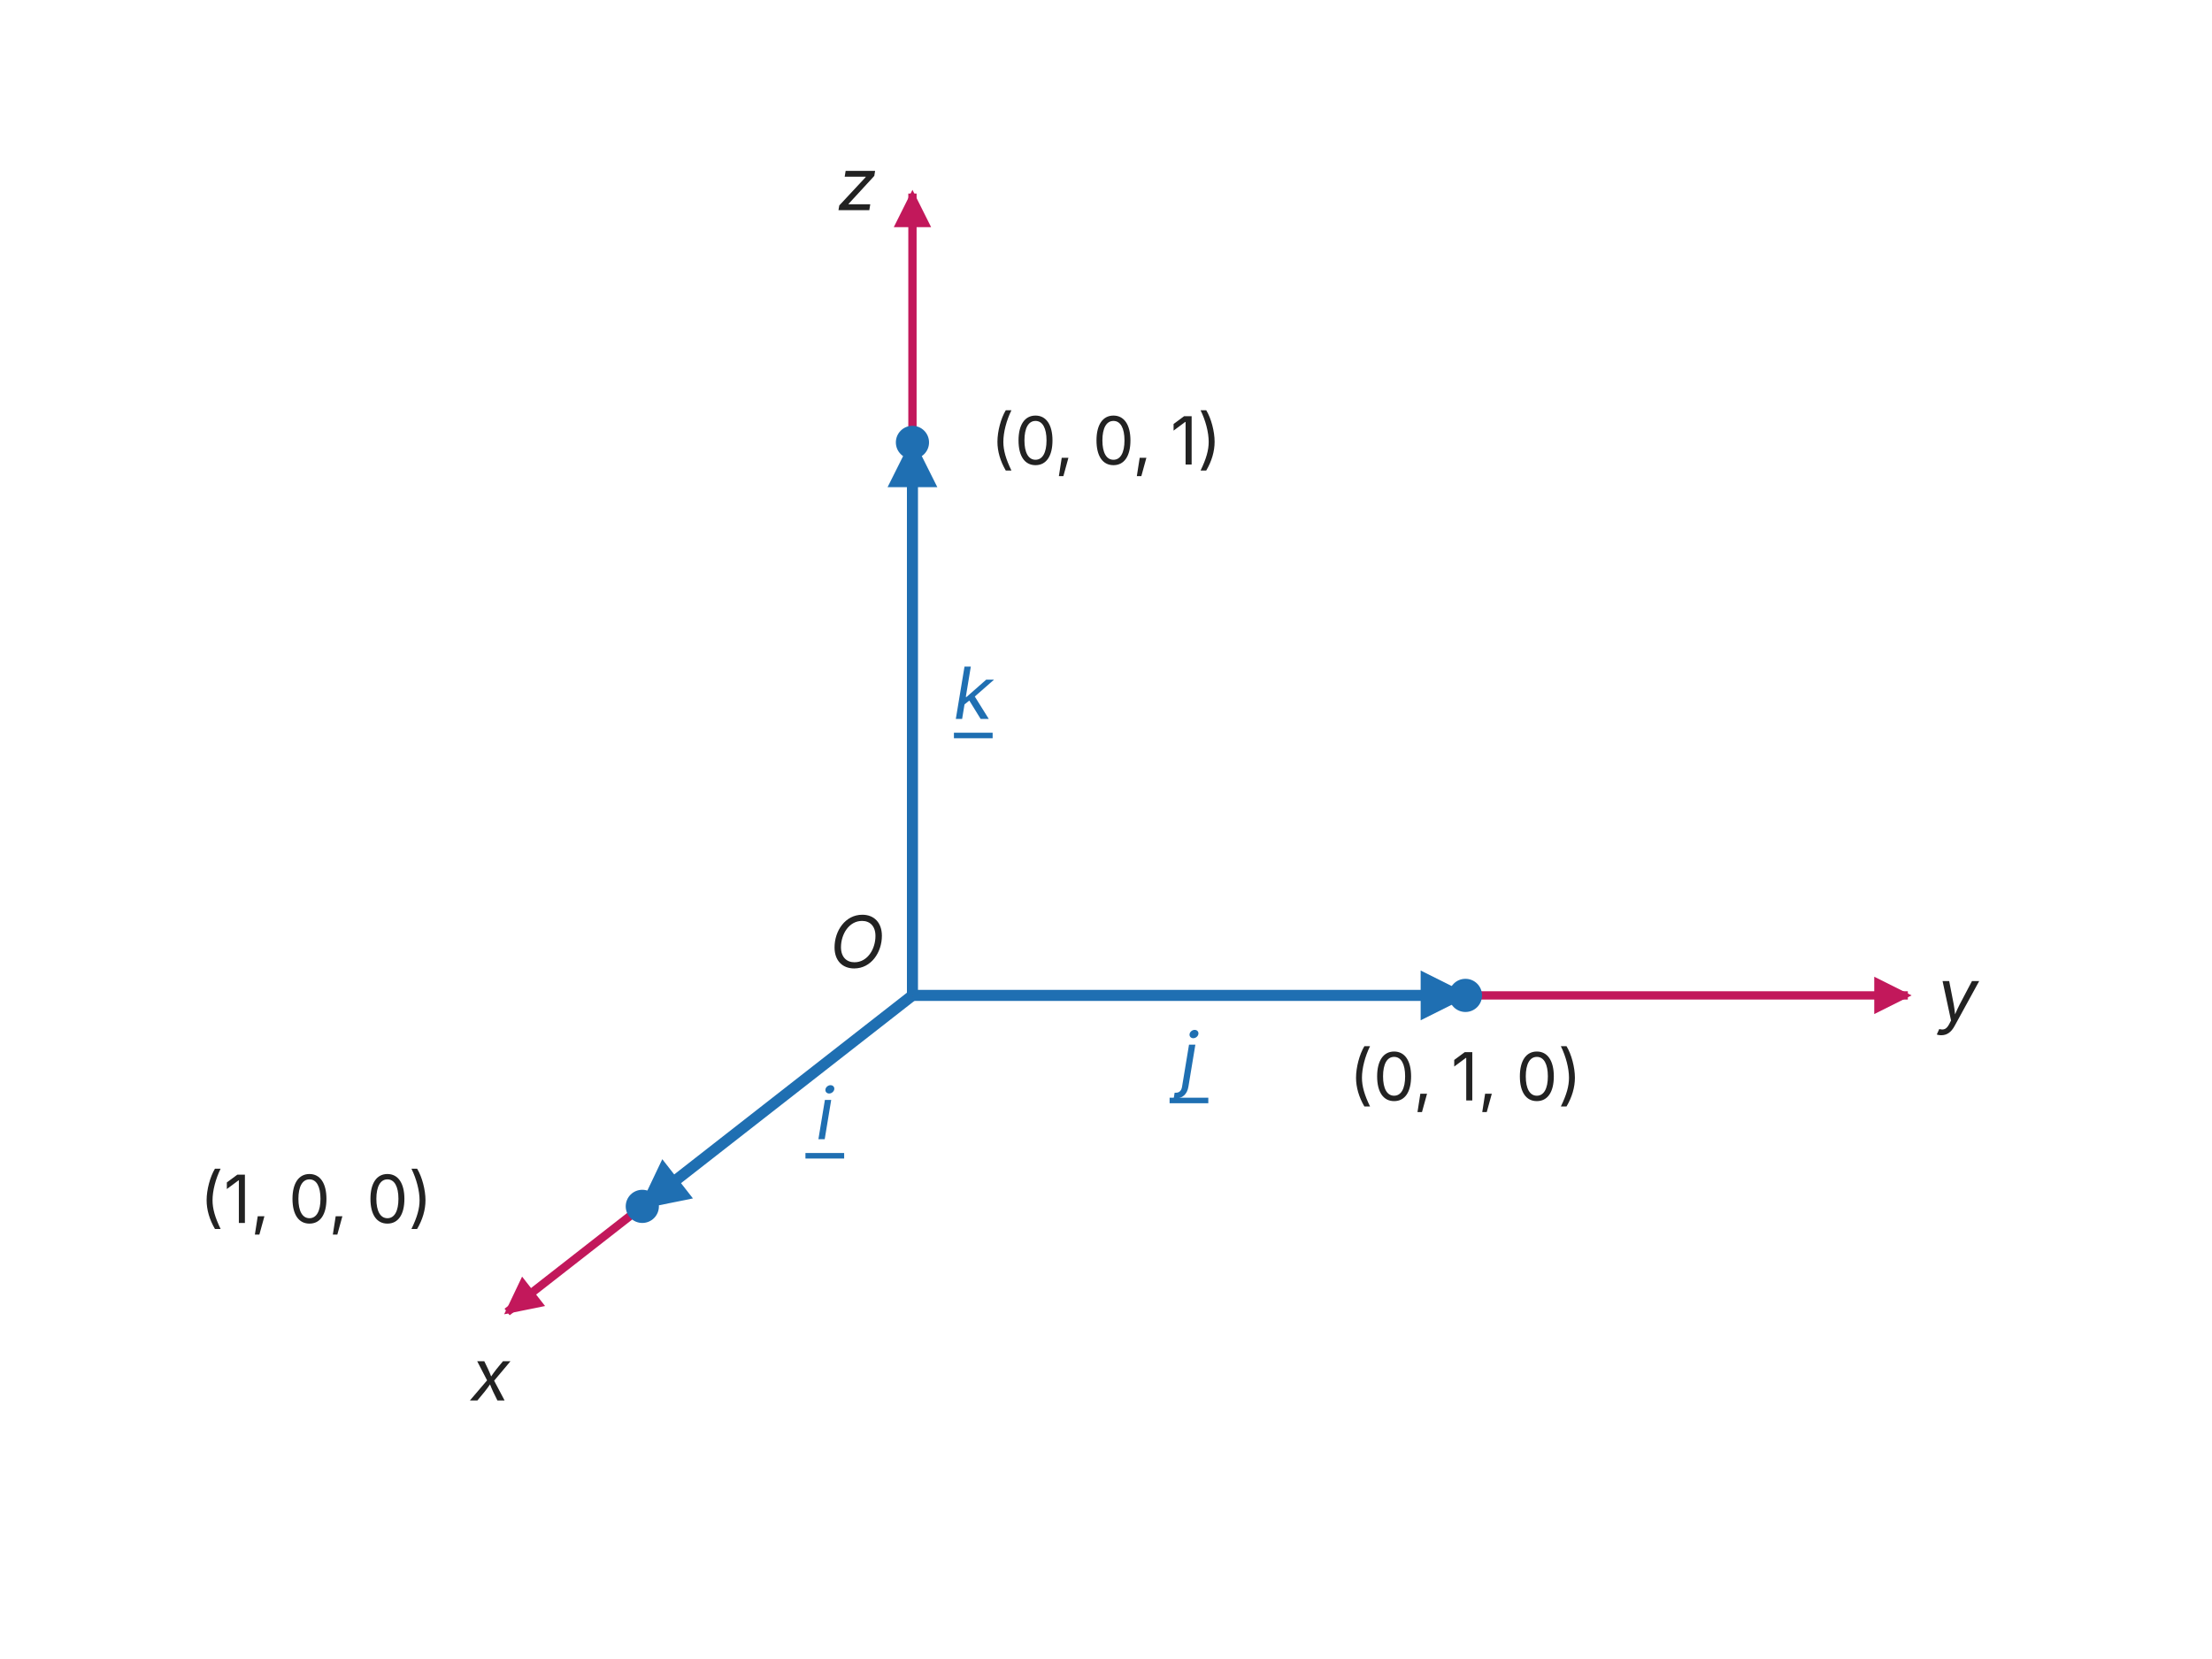
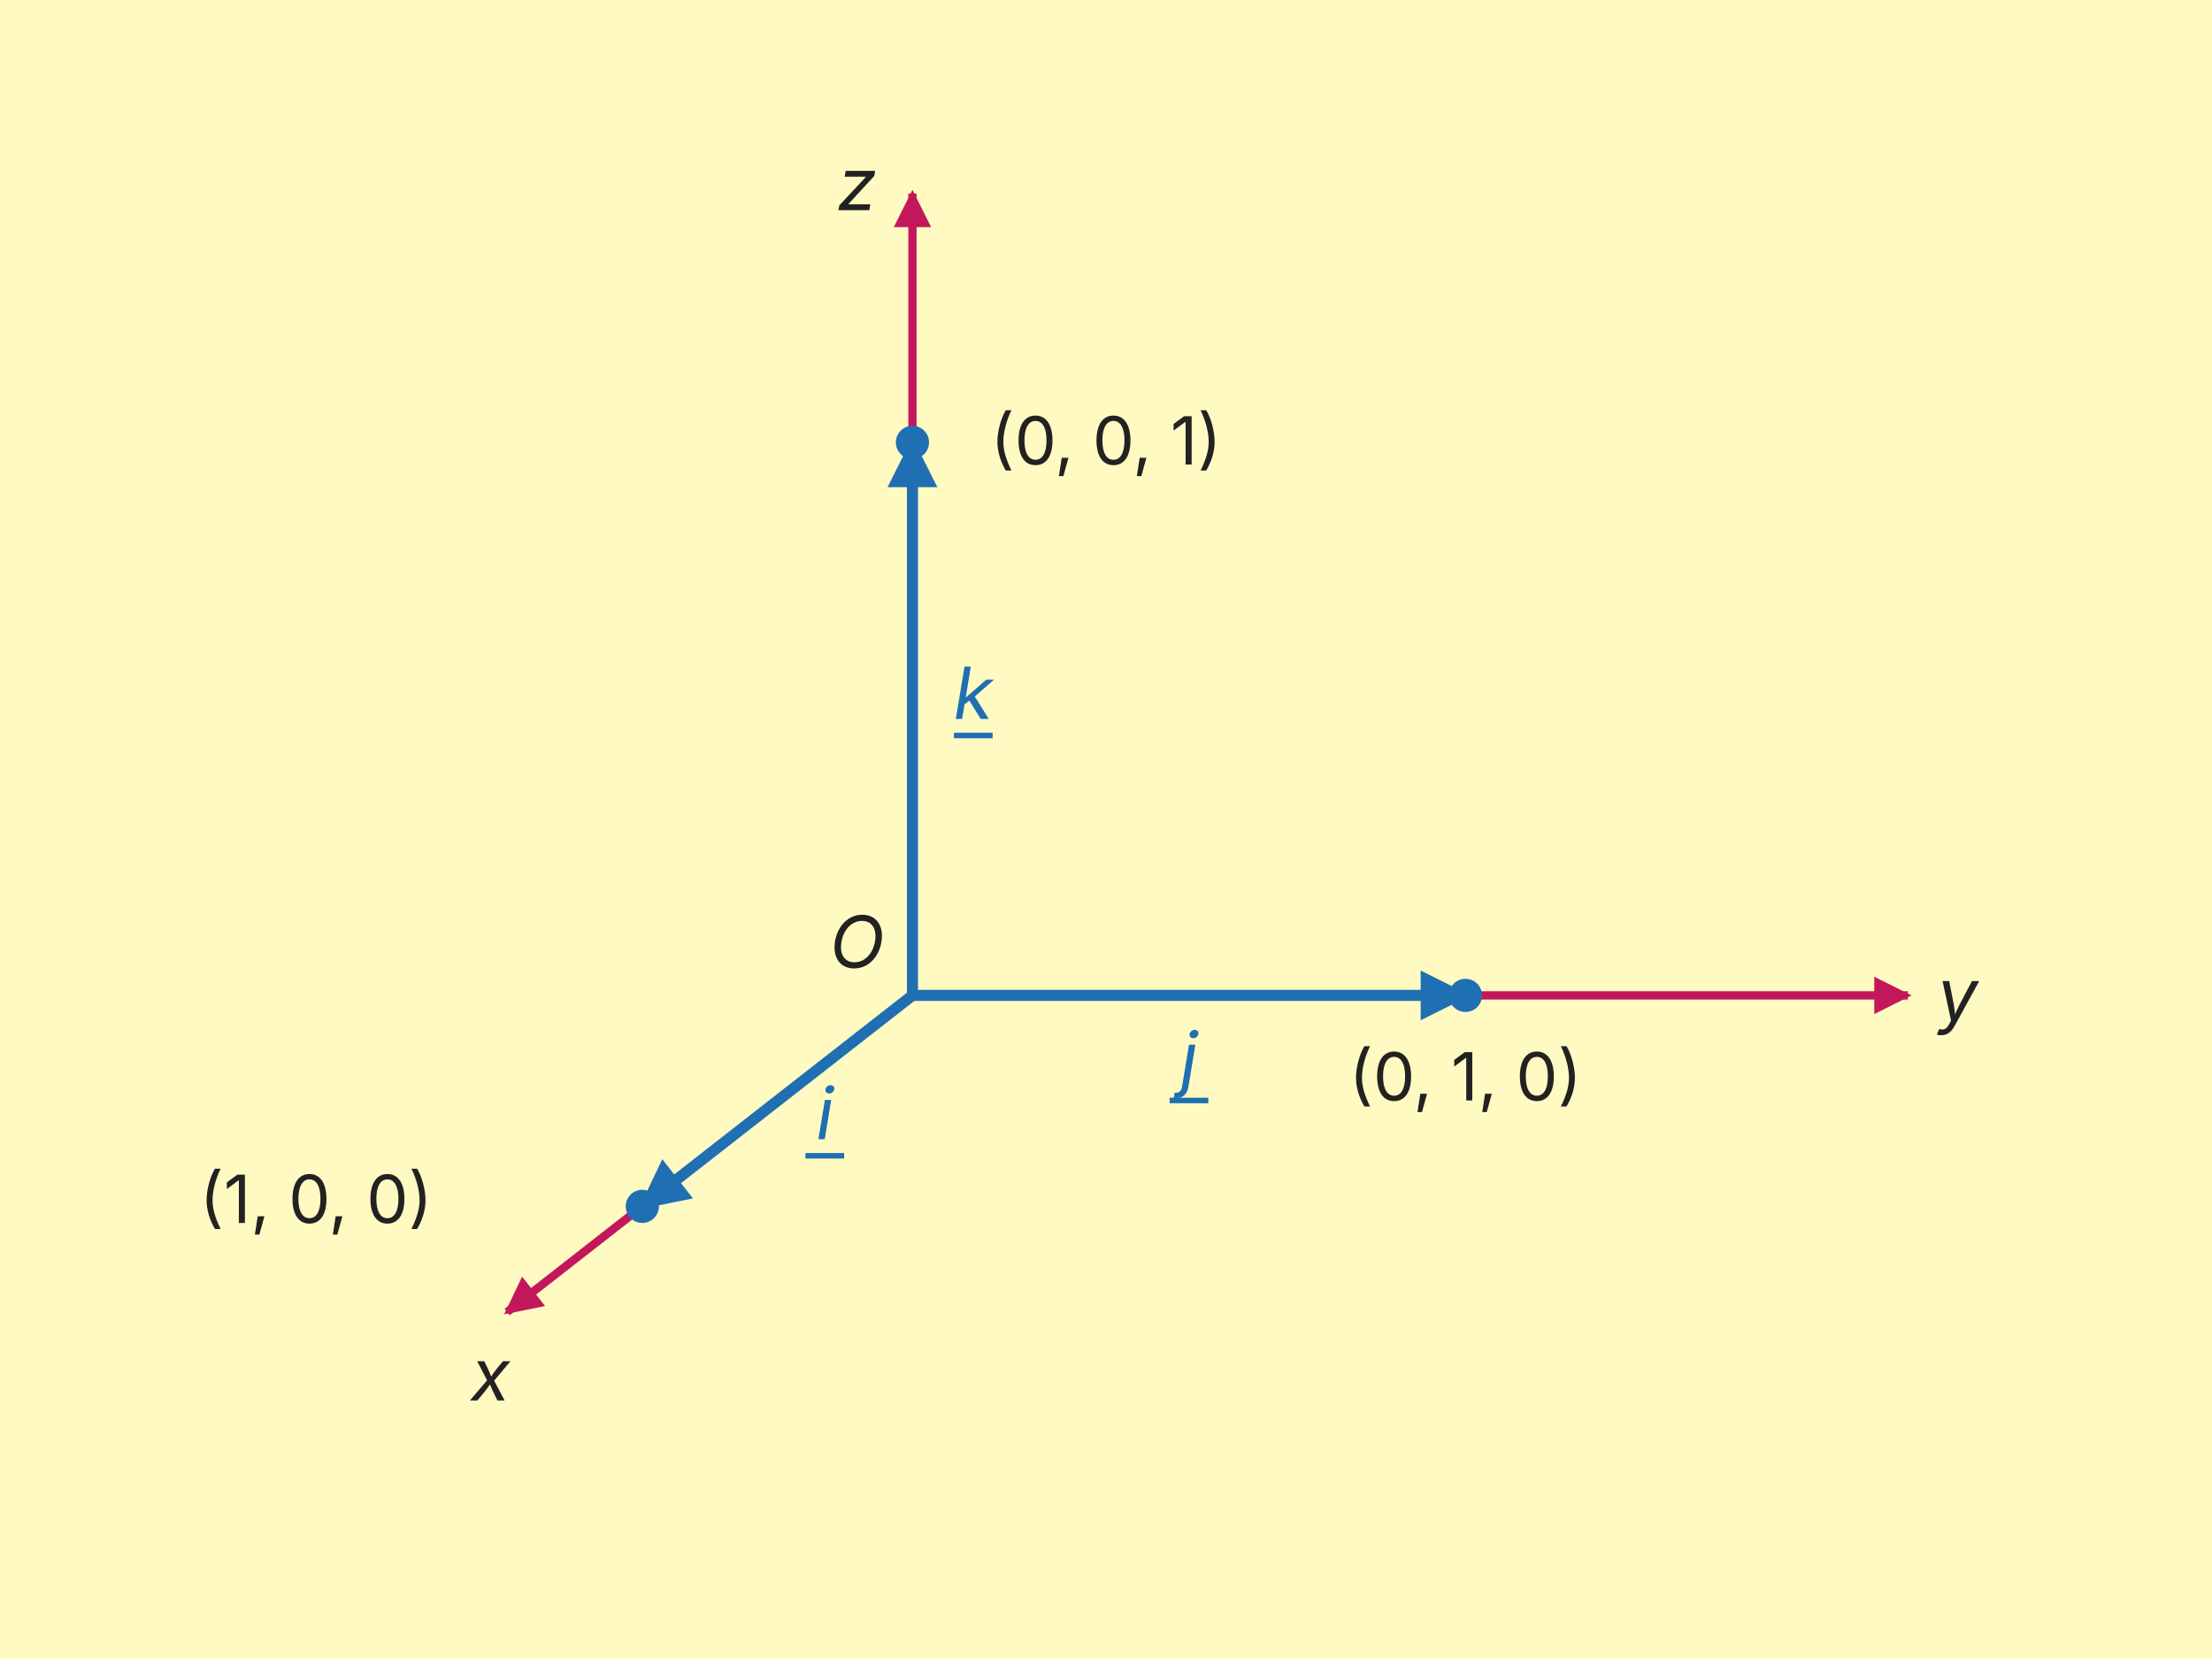
<svg xmlns="http://www.w3.org/2000/svg" viewBox="0 0 800 600" width="800" height="600" font-family="Inter, Arial, sans-serif">
-   <rect width="800" height="600" fill="#ffffff" />
+   <rect width="800" height="600" fill="#FFFAC2" />
  <defs>
    <marker id="ap" viewBox="0 0 10 10" refX="9" refY="5" markerWidth="4.5" markerHeight="4.5" orient="auto-start-reverse">
      <path d="M0,0 L10,5 L0,10 z" fill="#c2185b" />
    </marker>
    <marker id="ab" viewBox="0 0 10 10" refX="9" refY="5" markerWidth="4.5" markerHeight="4.5" orient="auto-start-reverse">
      <path d="M0,0 L10,5 L0,10 z" fill="#1f6fb2" />
    </marker>
    <marker id="ad" viewBox="0 0 10 10" refX="9" refY="5" markerWidth="4.5" markerHeight="4.5" orient="auto-start-reverse">
      <path d="M0,0 L10,5 L0,10 z" fill="#222222" />
    </marker>
    <marker id="ag" viewBox="0 0 10 10" refX="9" refY="5" markerWidth="4.5" markerHeight="4.5" orient="auto-start-reverse">
      <path d="M0,0 L10,5 L0,10 z" fill="#2e7d32" />
    </marker>
    <marker id="ao" viewBox="0 0 10 10" refX="9" refY="5" markerWidth="4.5" markerHeight="4.5" orient="auto-start-reverse">
      <path d="M0,0 L10,5 L0,10 z" fill="#e65100" />
    </marker>
  </defs>
  <line x1="330.0" y1="360.0" x2="183.4" y2="474.5" stroke="#c2185b" stroke-width="3" marker-end="url(#ap)" />
  <line x1="330.0" y1="360.0" x2="690.0" y2="360.0" stroke="#c2185b" stroke-width="3" marker-end="url(#ap)" />
  <line x1="330.0" y1="360.0" x2="330.0" y2="70.0" stroke="#c2185b" stroke-width="3" marker-end="url(#ap)" />
  <text x="177.4" y="506.5" font-size="26" fill="#222222" text-anchor="middle" font-weight="normal" font-style="italic">x</text>
  <text x="708.0" y="369.0" font-size="26" fill="#222222" text-anchor="middle" font-weight="normal" font-style="italic">y</text>
  <text x="310.0" y="76.0" font-size="26" fill="#222222" text-anchor="middle" font-weight="normal" font-style="italic">z</text>
  <text x="310.0" y="350.0" font-size="26" fill="#222222" text-anchor="middle" font-weight="normal" font-style="italic">O</text>
  <circle cx="232.3" cy="436.3" r="6" fill="#1f6fb2" />
  <text x="114.3" y="442.3" font-size="24" fill="#222222" text-anchor="middle" font-weight="normal">(1, 0, 0)</text>
  <circle cx="530.0" cy="360.0" r="6" fill="#1f6fb2" />
  <text x="530.0" y="398.0" font-size="24" fill="#222222" text-anchor="middle" font-weight="normal">(0, 1, 0)</text>
  <circle cx="330.0" cy="160.0" r="6" fill="#1f6fb2" />
  <text x="400.0" y="168.0" font-size="24" fill="#222222" text-anchor="middle" font-weight="normal">(0, 0, 1)</text>
  <line x1="330.0" y1="360.0" x2="232.3" y2="436.3" stroke="#1f6fb2" stroke-width="4" marker-end="url(#ab)" />
  <line x1="330.0" y1="360.0" x2="530.0" y2="360.0" stroke="#1f6fb2" stroke-width="4" marker-end="url(#ab)" />
  <line x1="330.0" y1="360.0" x2="330.0" y2="160.0" stroke="#1f6fb2" stroke-width="4" marker-end="url(#ab)" />
  <text x="298.3" y="412.0" font-size="26" fill="#1f6fb2" text-anchor="middle" font-weight="normal" font-style="italic">i</text>
  <line x1="291.3" y1="418.0" x2="305.3" y2="418.0" stroke="#1f6fb2" stroke-width="2" />
  <text x="430.0" y="392.0" font-size="26" fill="#1f6fb2" text-anchor="middle" font-weight="normal" font-style="italic">j</text>
  <line x1="423.0" y1="398.0" x2="437.0" y2="398.0" stroke="#1f6fb2" stroke-width="2" />
  <text x="352.0" y="260.0" font-size="26" fill="#1f6fb2" text-anchor="middle" font-weight="normal" font-style="italic">k</text>
  <line x1="345.0" y1="266.0" x2="359.0" y2="266.0" stroke="#1f6fb2" stroke-width="2" />
</svg>
